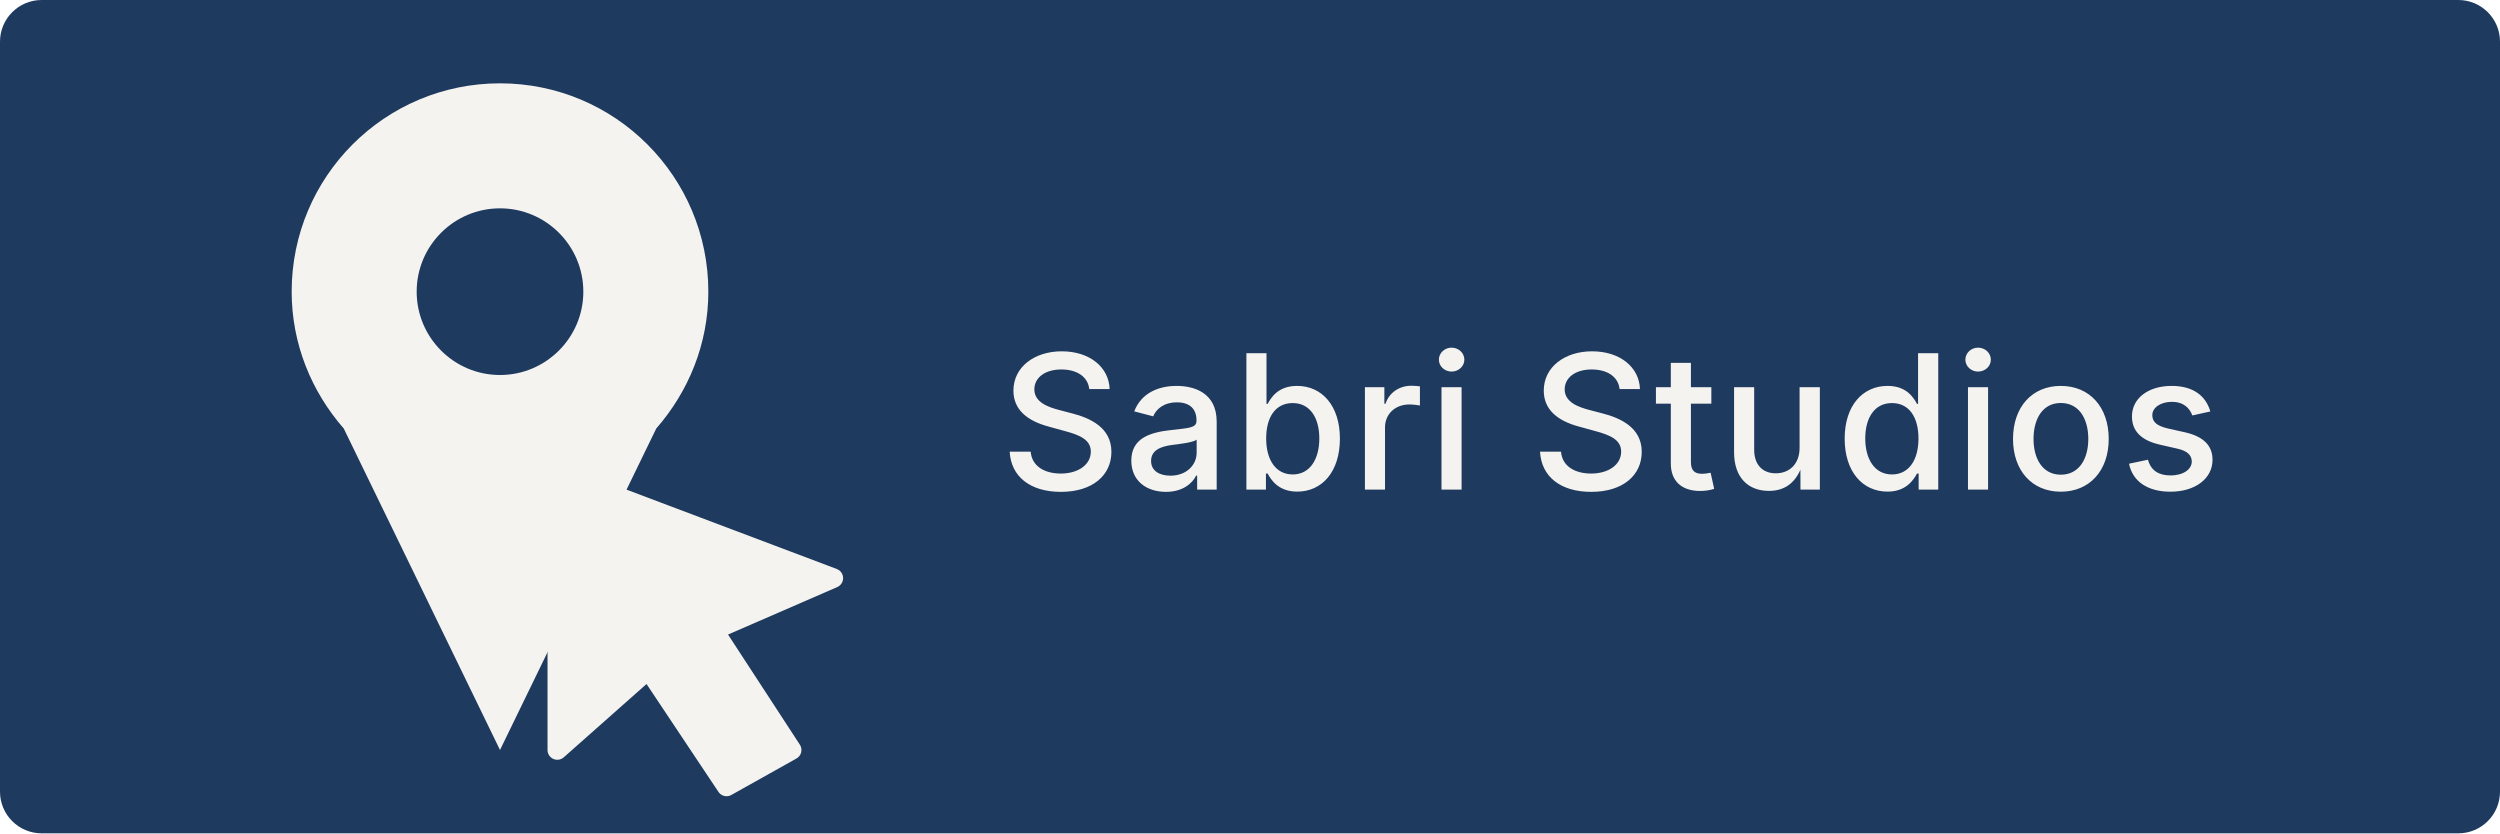
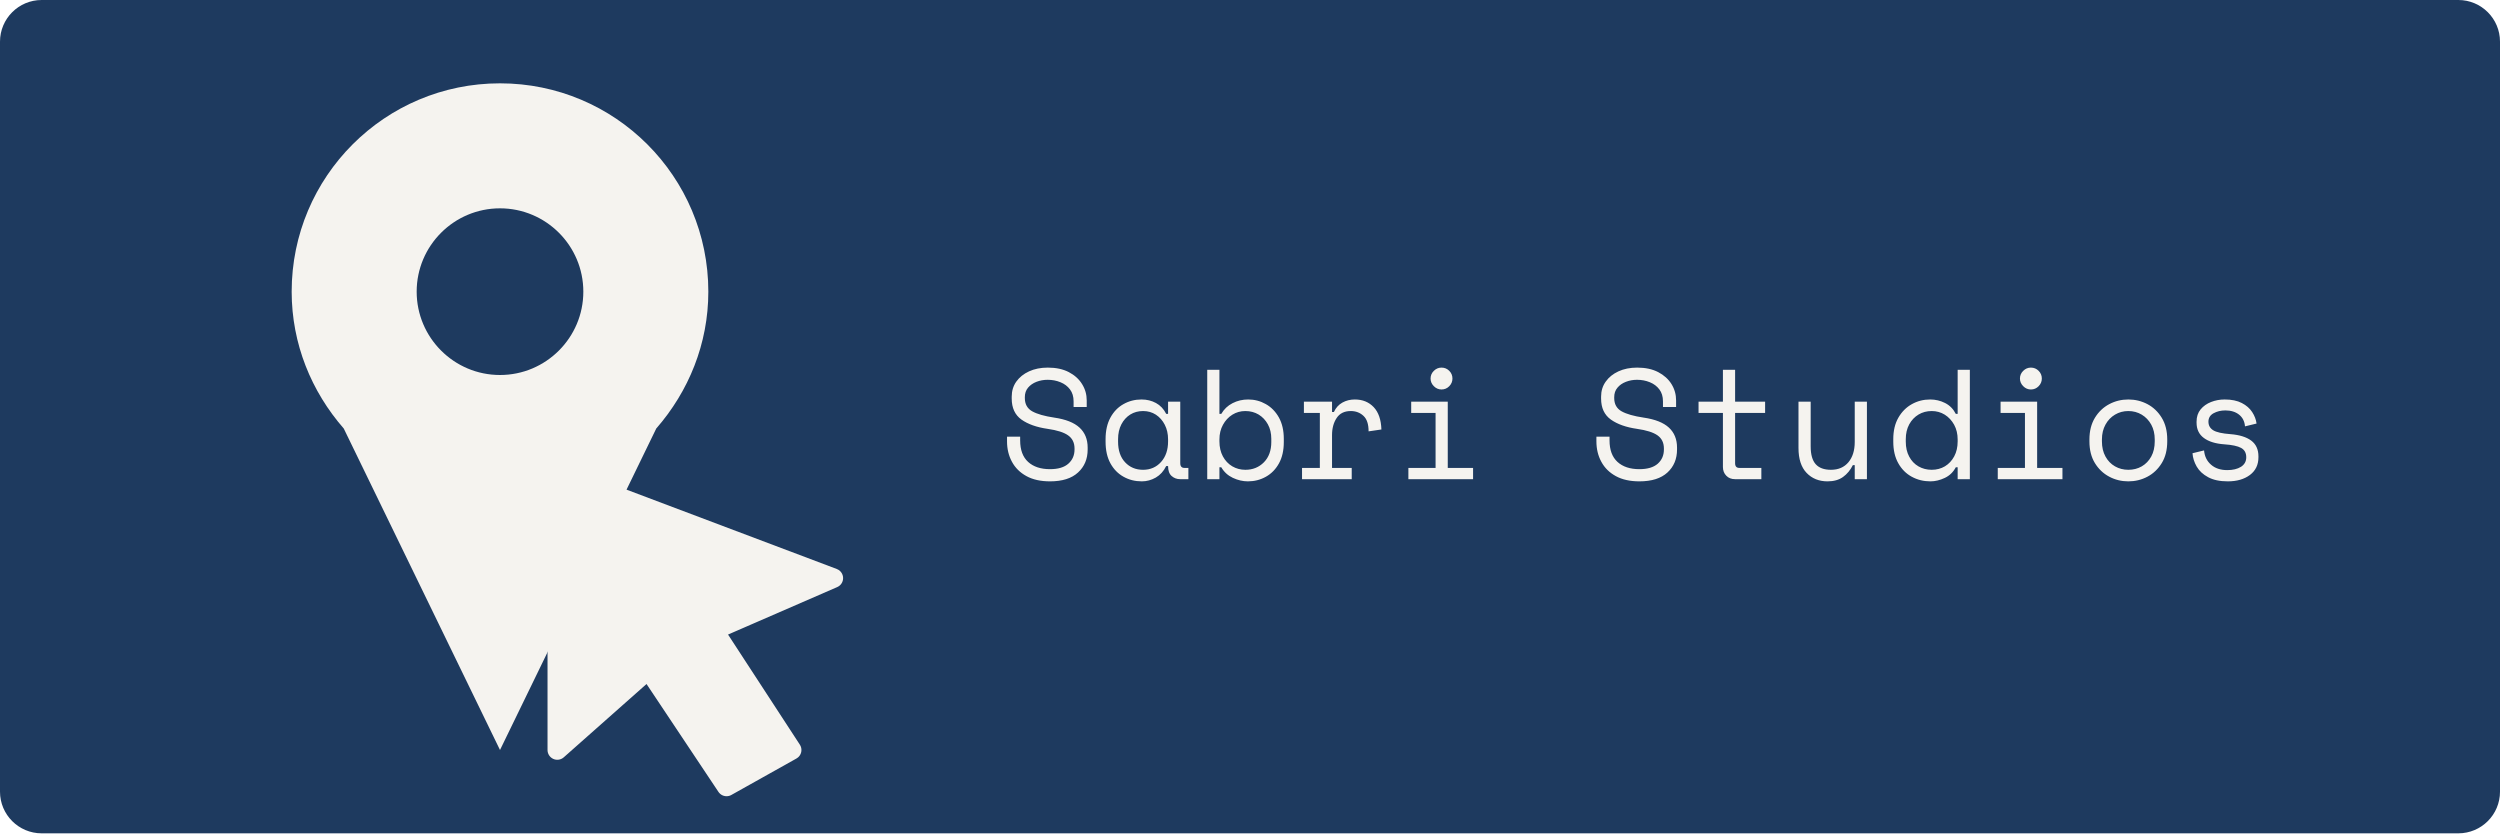
<svg xmlns="http://www.w3.org/2000/svg" viewBox="0 0 480 160" fill="none" role="img" aria-label="Sabri Studios - Logotipo Horizontal Negativo">
  <rect width="480" height="160" fill="#1E3A5F" rx="8" />
  <g id="Logotype_Negative" transform="translate(32, 16)">
    <g transform="translate(0, 0) scale(0.25)" fill="#F5F3EF">
      <path d="M256,0 C167.6,0 96,71.6 96,160 c0,40.1 15.2,76.7 40,105.1 L256,512 l120-246.9 c24.8-28.4 40-65 40-105.1 C416,71.6 344.4,0 256,0 z M256,224 c-35.3,0 -64,-28.7 -64,-64 s28.7,-64 64,-64 s64,28.7 64,64 S291.3,224 256,224 z" />
      <path stroke="#F5F3EF" stroke-width="15" stroke-linecap="round" stroke-linejoin="round" d="M300,300 L512,380 L420,420 L480,512 L430,540 L370,450 L300,512 Z" />
    </g>
-     <text x="160" y="78" font-family="Inter, 'Space Grotesk', sans-serif" font-size="36" font-weight="500" fill="#F5F3EF" letter-spacing="0.5">Sabri Studios</text>
+     <path id="Wordmark" fill="#F5F3EF" d="M169.6 76.42Q166.9 76.42 165.07 75.41Q163.24 74.41 162.3 72.67Q161.35 70.93 161.35 68.74V67.84H163.87V68.56Q163.87 71.29 165.4 72.69Q166.93 74.08 169.6 74.08Q171.94 74.08 173.12 73.03Q174.31 71.98 174.31 70.3V70.12Q174.31 68.47 173.09 67.6Q171.88 66.73 169.15 66.34Q166 65.89 164.12 64.56Q162.25 63.22 162.25 60.52V60.16Q162.25 58.51 163.13 57.27Q164.02 56.02 165.58 55.3Q167.14 54.58 169.18 54.58Q171.55 54.58 173.22 55.45Q174.88 56.32 175.76 57.75Q176.65 59.17 176.65 60.88V62.14H174.13V61.06Q174.13 59.68 173.44 58.77Q172.75 57.85 171.61 57.39Q170.47 56.92 169.15 56.92Q168.01 56.92 167 57.31Q166 57.7 165.38 58.44Q164.77 59.17 164.77 60.25V60.43Q164.77 62.17 166.18 62.97Q167.59 63.76 170.41 64.18Q173.71 64.66 175.27 66.1Q176.83 67.54 176.83 69.94V70.3Q176.83 73.03 174.98 74.72Q173.14 76.42 169.6 76.42ZM187.23 76.42Q185.28 76.42 183.71 75.53Q182.13 74.65 181.2 72.96Q180.27 71.26 180.27 68.8V68.32Q180.27 65.89 181.2 64.18Q182.13 62.47 183.71 61.59Q185.28 60.7 187.17 60.7Q188.7 60.7 189.95 61.38Q191.19 62.05 191.91 63.46H192.27V61.12H194.61V72.94Q194.61 73.84 195.42 73.84H196.17V76H194.58Q193.65 76 192.96 75.4Q192.27 74.8 192.27 73.48H191.91Q191.19 74.95 189.92 75.69Q188.64 76.42 187.23 76.42ZM187.47 74.2Q189.57 74.2 190.92 72.7Q192.27 71.2 192.27 68.74V68.38Q192.27 66.79 191.64 65.56Q191.01 64.33 189.93 63.62Q188.85 62.92 187.47 62.92Q186.09 62.92 185.01 63.59Q183.93 64.27 183.3 65.48Q182.67 66.7 182.67 68.32V68.8Q182.67 71.32 184.02 72.76Q185.37 74.2 187.47 74.2ZM207.59 76.42Q206.15 76.42 204.71 75.75Q203.27 75.07 202.49 73.72H202.13V76H199.79V55H202.13V63.46H202.49Q203.27 62.11 204.65 61.41Q206.03 60.7 207.65 60.7Q209.48 60.7 211.04 61.59Q212.6 62.47 213.55 64.16Q214.49 65.86 214.49 68.26V68.86Q214.49 71.29 213.56 72.97Q212.63 74.65 211.06 75.53Q209.48 76.42 207.59 76.42ZM207.11 74.2Q209.24 74.2 210.67 72.76Q212.09 71.32 212.09 68.86V68.26Q212.09 66.67 211.43 65.47Q210.77 64.27 209.65 63.59Q208.52 62.92 207.11 62.92Q205.73 62.92 204.61 63.62Q203.48 64.33 202.81 65.56Q202.13 66.79 202.13 68.38V68.74Q202.13 70.39 202.79 71.62Q203.45 72.85 204.59 73.53Q205.73 74.2 207.11 74.2ZM217.99 76V73.84H221.41V63.28H218.35V61.12H223.75V63.1H224.11Q224.68 61.87 225.75 61.29Q226.81 60.7 228.13 60.7Q230.35 60.7 231.75 62.17Q233.14 63.64 233.23 66.46L230.77 66.82Q230.77 64.75 229.78 63.84Q228.79 62.92 227.35 62.92Q225.52 62.92 224.64 64.25Q223.75 65.59 223.75 67.54V73.84H227.53V76ZM244.77 58.78Q243.93 58.78 243.3 58.15Q242.67 57.52 242.67 56.68Q242.67 55.81 243.3 55.2Q243.93 54.58 244.77 54.58Q245.64 54.58 246.26 55.2Q246.87 55.81 246.87 56.68Q246.87 57.52 246.26 58.15Q245.64 58.78 244.77 58.78ZM238.41 76V73.84H243.63V63.28H238.95V61.12H245.97V73.84H250.83V76ZM282.76 76.42Q280.06 76.42 278.23 75.41Q276.4 74.41 275.46 72.67Q274.51 70.93 274.51 68.74V67.84H277.03V68.56Q277.03 71.29 278.56 72.69Q280.09 74.08 282.76 74.08Q285.1 74.08 286.29 73.03Q287.47 71.98 287.47 70.3V70.12Q287.47 68.47 286.26 67.6Q285.04 66.73 282.31 66.34Q279.16 65.89 277.29 64.56Q275.41 63.22 275.41 60.52V60.16Q275.41 58.51 276.3 57.27Q277.18 56.02 278.74 55.3Q280.3 54.58 282.34 54.58Q284.71 54.58 286.38 55.45Q288.04 56.32 288.93 57.75Q289.81 59.17 289.81 60.88V62.14H287.29V61.06Q287.29 59.68 286.6 58.77Q285.91 57.85 284.77 57.39Q283.63 56.92 282.31 56.92Q281.17 56.92 280.17 57.31Q279.16 57.7 278.55 58.44Q277.93 59.17 277.93 60.25V60.43Q277.93 62.17 279.34 62.97Q280.75 63.76 283.57 64.18Q286.87 64.66 288.43 66.1Q289.99 67.54 289.99 69.94V70.3Q289.99 73.03 288.15 74.72Q286.3 76.42 282.76 76.42ZM301.11 76Q300.09 76 299.45 75.34Q298.8 74.68 298.8 73.66V63.28H294.12V61.12H298.8V55H301.14V61.12H306.9V63.28H301.14V72.94Q301.14 73.84 301.95 73.84H306.18V76ZM318.89 76.42Q316.43 76.42 314.87 74.8Q313.31 73.18 313.31 70V61.12H315.65V69.7Q315.65 72.04 316.61 73.12Q317.57 74.2 319.55 74.2Q321.68 74.2 322.9 72.75Q324.11 71.29 324.11 68.86V61.12H326.45V76H324.11V73.3H323.75Q323.03 74.74 321.86 75.58Q320.69 76.42 318.89 76.42ZM338.65 76.42Q336.67 76.42 335.05 75.53Q333.43 74.65 332.47 72.94Q331.51 71.23 331.51 68.8V68.32Q331.51 65.89 332.49 64.19Q333.46 62.5 335.07 61.6Q336.67 60.7 338.59 60.7Q340.12 60.7 341.46 61.38Q342.79 62.05 343.51 63.46H343.87V55H346.21V76H343.87V73.72H343.51Q342.79 75.1 341.4 75.76Q340 76.42 338.65 76.42ZM338.89 74.2Q340.3 74.2 341.43 73.53Q342.55 72.85 343.21 71.62Q343.87 70.39 343.87 68.74V68.38Q343.87 66.79 343.2 65.56Q342.52 64.33 341.4 63.62Q340.27 62.92 338.89 62.92Q337.48 62.92 336.36 63.59Q335.23 64.27 334.57 65.48Q333.91 66.7 333.91 68.32V68.8Q333.91 70.45 334.56 71.66Q335.2 72.88 336.34 73.54Q337.48 74.2 338.89 74.2ZM357.93 58.78Q357.09 58.78 356.46 58.15Q355.83 57.52 355.83 56.68Q355.83 55.81 356.46 55.2Q357.09 54.58 357.93 54.58Q358.8 54.58 359.42 55.2Q360.03 55.81 360.03 56.68Q360.03 57.52 359.42 58.15Q358.8 58.78 357.93 58.78ZM351.57 76V73.84H356.79V63.28H352.11V61.12H359.13V73.84H363.99V76ZM376.64 76.42Q374.66 76.42 372.97 75.52Q371.27 74.62 370.22 72.91Q369.17 71.2 369.17 68.74V68.38Q369.17 65.95 370.22 64.22Q371.27 62.5 372.97 61.6Q374.66 60.7 376.64 60.7Q378.62 60.7 380.32 61.6Q382.01 62.5 383.06 64.22Q384.11 65.95 384.11 68.38V68.74Q384.11 71.2 383.06 72.91Q382.01 74.62 380.32 75.52Q378.62 76.42 376.64 76.42ZM376.64 74.2Q378.08 74.2 379.22 73.54Q380.36 72.88 381.04 71.65Q381.71 70.42 381.71 68.74V68.38Q381.71 66.76 381.04 65.53Q380.36 64.3 379.21 63.61Q378.05 62.92 376.64 62.92Q375.23 62.92 374.08 63.61Q372.92 64.3 372.25 65.53Q371.57 66.76 371.57 68.38V68.74Q371.57 70.42 372.25 71.65Q372.92 72.88 374.08 73.54Q375.23 74.2 376.64 74.2ZM395.74 76.42Q393.43 76.42 391.96 75.62Q390.49 74.83 389.77 73.59Q389.05 72.34 388.96 71.02L391.18 70.48Q391.33 72.19 392.52 73.22Q393.7 74.26 395.62 74.26Q397.27 74.26 398.28 73.62Q399.28 72.97 399.28 71.8Q399.28 70.54 398.29 70Q397.3 69.46 395.08 69.31Q392.53 69.13 391.14 68.09Q389.74 67.06 389.74 65.14V64.96Q389.74 63.55 390.52 62.6Q391.3 61.66 392.53 61.18Q393.76 60.7 395.14 60.7Q397.12 60.7 398.43 61.38Q399.73 62.05 400.42 63.12Q401.11 64.18 401.26 65.32L399.04 65.86Q398.92 64.42 397.9 63.61Q396.88 62.8 395.26 62.8Q394 62.8 393.01 63.34Q392.02 63.88 392.02 64.96Q392.02 66.04 392.94 66.61Q393.85 67.18 396.28 67.36Q398.86 67.57 400.24 68.6Q401.62 69.64 401.62 71.62V71.8Q401.62 73.96 399.99 75.19Q398.35 76.42 395.74 76.42Z" />
  </g>
</svg>
